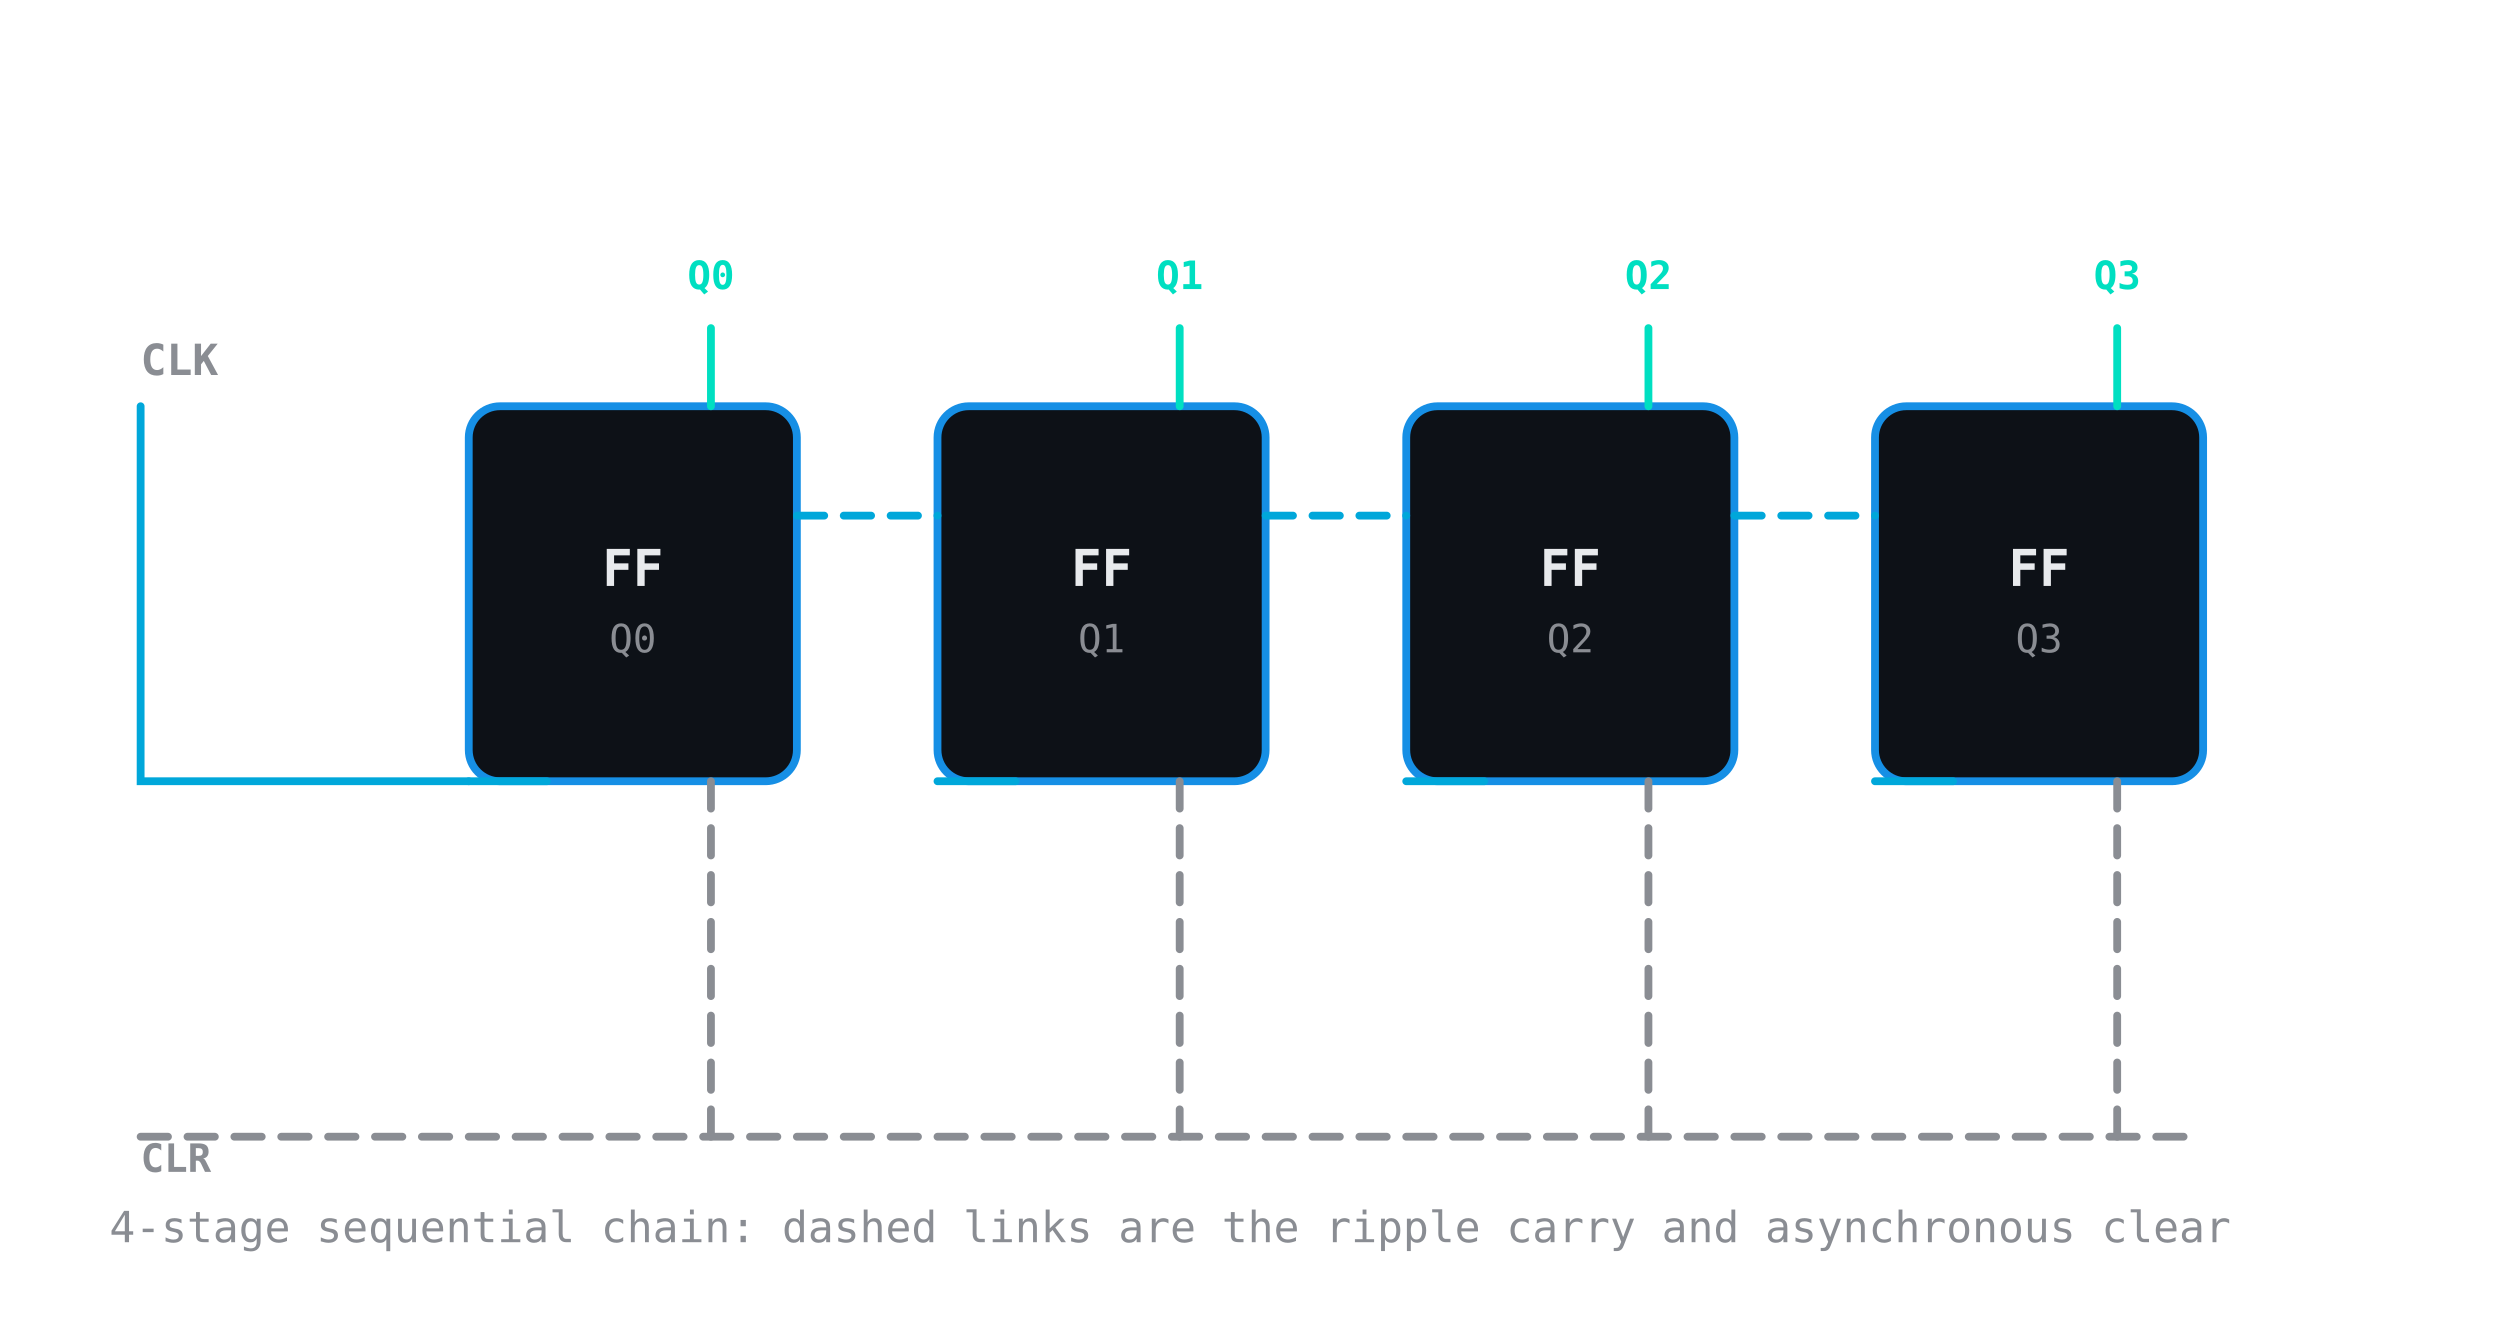
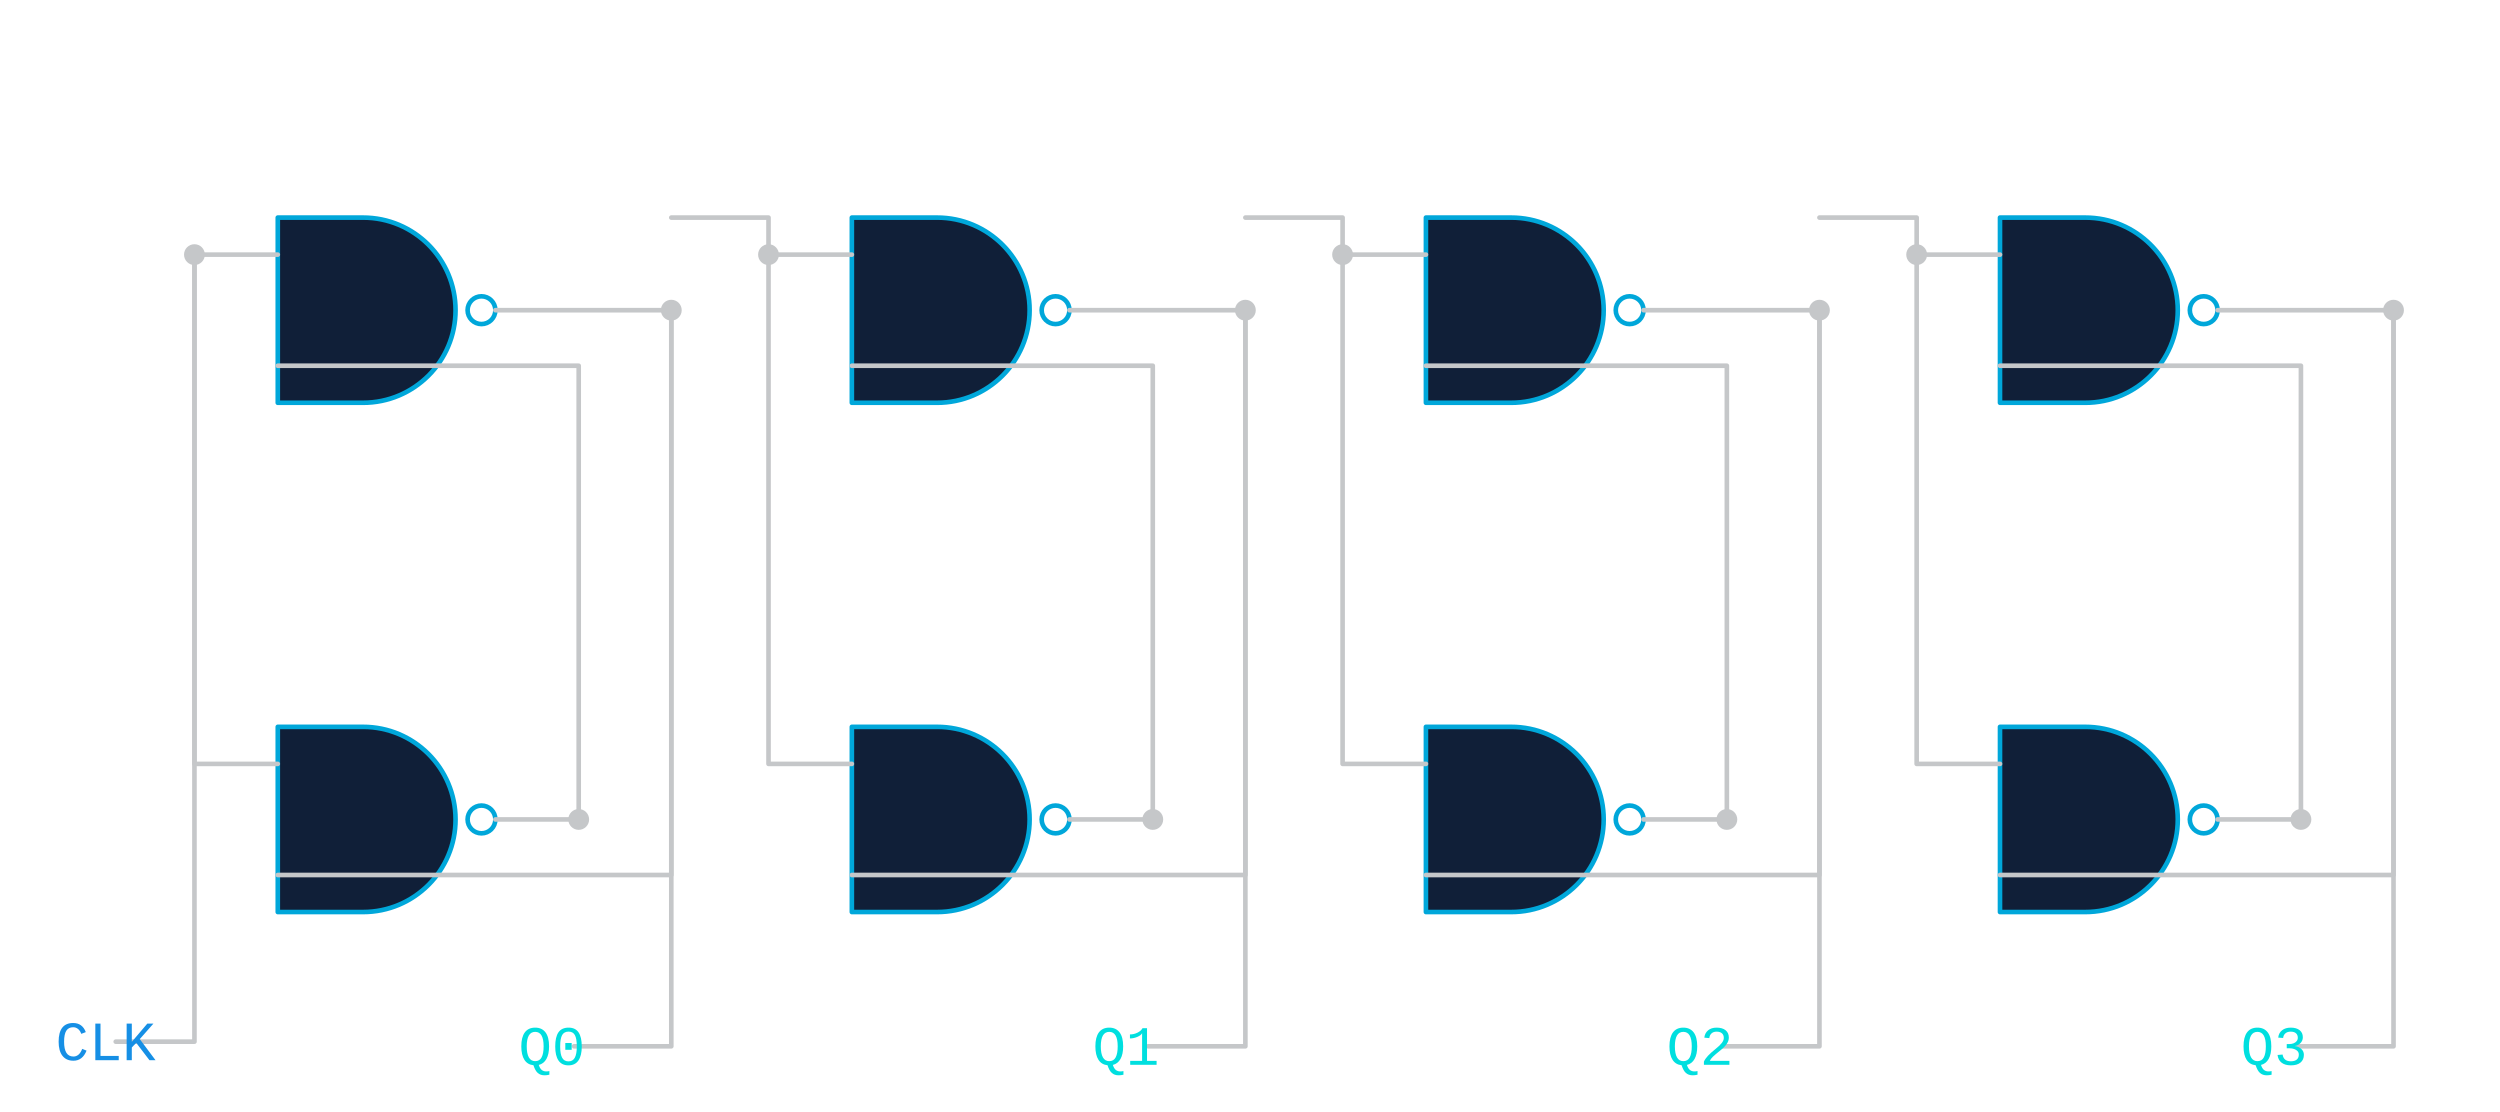
- <svg xmlns="http://www.w3.org/2000/svg" viewBox="0 0 640 340" width="100%" height="100%" role="img" aria-label="Asynchronous Binary Counter circuit diagram">
-   <g>
-     <rect x="120" y="104" width="84" height="96" rx="8" fill="#0d1117" stroke="#168fe5" stroke-width="2" />
-     <text x="162" y="150" fill="#e8eaed" font-family="Consolas, Consolas, monospace" font-size="13" font-weight="600" text-anchor="middle">FF</text>
-     <text x="162" y="167" fill="#8a8d93" font-family="Consolas, Consolas, monospace" font-size="10" font-weight="400" text-anchor="middle">Q0</text>
-     <rect x="240" y="104" width="84" height="96" rx="8" fill="#0d1117" stroke="#168fe5" stroke-width="2" />
-     <text x="282" y="150" fill="#e8eaed" font-family="Consolas, Consolas, monospace" font-size="13" font-weight="600" text-anchor="middle">FF</text>
-     <text x="282" y="167" fill="#8a8d93" font-family="Consolas, Consolas, monospace" font-size="10" font-weight="400" text-anchor="middle">Q1</text>
-     <rect x="360" y="104" width="84" height="96" rx="8" fill="#0d1117" stroke="#168fe5" stroke-width="2" />
-     <text x="402" y="150" fill="#e8eaed" font-family="Consolas, Consolas, monospace" font-size="13" font-weight="600" text-anchor="middle">FF</text>
-     <text x="402" y="167" fill="#8a8d93" font-family="Consolas, Consolas, monospace" font-size="10" font-weight="400" text-anchor="middle">Q2</text>
-     <rect x="480" y="104" width="84" height="96" rx="8" fill="#0d1117" stroke="#168fe5" stroke-width="2" />
-     <text x="522" y="150" fill="#e8eaed" font-family="Consolas, Consolas, monospace" font-size="13" font-weight="600" text-anchor="middle">FF</text>
-     <text x="522" y="167" fill="#8a8d93" font-family="Consolas, Consolas, monospace" font-size="10" font-weight="400" text-anchor="middle">Q3</text>
-     <text x="36" y="96" fill="#8a8d93" font-family="Consolas, Consolas, monospace" font-size="11" font-weight="600" text-anchor="start">CLK</text>
-     <path d="M36,104 L36,200 L120,200" fill="none" stroke="#00a7da" stroke-width="2" stroke-linecap="round" />
-     <path d="M120,200 L140,200 L140,200" fill="none" stroke="#00a7da" stroke-width="2" stroke-linecap="round" />
-     <path d="M240,200 L260,200 L260,200" fill="none" stroke="#00a7da" stroke-width="2" stroke-linecap="round" />
-     <path d="M360,200 L380,200 L380,200" fill="none" stroke="#00a7da" stroke-width="2" stroke-linecap="round" />
-     <path d="M480,200 L500,200 L500,200" fill="none" stroke="#00a7da" stroke-width="2" stroke-linecap="round" />
-     <path d="M204,132 L240,132" fill="none" stroke="#00a7da" stroke-width="2" stroke-linecap="round" stroke-dasharray="7 5" />
-     <path d="M324,132 L360,132" fill="none" stroke="#00a7da" stroke-width="2" stroke-linecap="round" stroke-dasharray="7 5" />
-     <path d="M444,132 L480,132" fill="none" stroke="#00a7da" stroke-width="2" stroke-linecap="round" stroke-dasharray="7 5" />
-     <path d="M182,104 L182,84" fill="none" stroke="#00dfc1" stroke-width="2" stroke-linecap="round" />
-     <text x="182" y="74" fill="#00dfc1" font-family="Consolas, Consolas, monospace" font-size="10" font-weight="600" text-anchor="middle">Q0</text>
-     <path d="M302,104 L302,84" fill="none" stroke="#00dfc1" stroke-width="2" stroke-linecap="round" />
-     <text x="302" y="74" fill="#00dfc1" font-family="Consolas, Consolas, monospace" font-size="10" font-weight="600" text-anchor="middle">Q1</text>
-     <path d="M422,104 L422,84" fill="none" stroke="#00dfc1" stroke-width="2" stroke-linecap="round" />
-     <text x="422" y="74" fill="#00dfc1" font-family="Consolas, Consolas, monospace" font-size="10" font-weight="600" text-anchor="middle">Q2</text>
-     <path d="M542,104 L542,84" fill="none" stroke="#00dfc1" stroke-width="2" stroke-linecap="round" />
-     <text x="542" y="74" fill="#00dfc1" font-family="Consolas, Consolas, monospace" font-size="10" font-weight="600" text-anchor="middle">Q3</text>
-     <text x="36" y="300" fill="#8a8d93" font-family="Consolas, Consolas, monospace" font-size="10" font-weight="600" text-anchor="start">CLR</text>
-     <path d="M36,291 L560,291" fill="none" stroke="#8a8d93" stroke-width="2" stroke-linecap="round" stroke-dasharray="7 5" />
-     <path d="M182,291 L182,200" fill="none" stroke="#8a8d93" stroke-width="2" stroke-linecap="round" stroke-dasharray="7 5" />
-     <path d="M302,291 L302,200" fill="none" stroke="#8a8d93" stroke-width="2" stroke-linecap="round" stroke-dasharray="7 5" />
-     <path d="M422,291 L422,200" fill="none" stroke="#8a8d93" stroke-width="2" stroke-linecap="round" stroke-dasharray="7 5" />
-     <path d="M542,291 L542,200" fill="none" stroke="#8a8d93" stroke-width="2" stroke-linecap="round" stroke-dasharray="7 5" />
-     <text x="28" y="318" fill="#8a8d93" font-family="Consolas, Consolas, monospace" font-size="11" font-weight="400" text-anchor="start">4-stage sequential chain: dashed links are the ripple carry and asynchronous clear</text>
-   </g>
+ <svg xmlns="http://www.w3.org/2000/svg" viewBox="0 0 1080 480" role="img" aria-label="Asynchronous Binary Counter circuit diagram">
+   <path d="M120,94 H156.8 A40,40 0 0 1 156.8,174 H120 Z" fill="#101f38" stroke="#00a7da" stroke-width="2" stroke-linejoin="round" />
+   <circle cx="208" cy="134" r="6" fill="none" stroke="#00a7da" stroke-width="2" />
+   <path d="M120,314 H156.8 A40,40 0 0 1 156.8,394 H120 Z" fill="#101f38" stroke="#00a7da" stroke-width="2" stroke-linejoin="round" />
+   <circle cx="208" cy="354" r="6" fill="none" stroke="#00a7da" stroke-width="2" />
+   <path d="M50,450 L84,450 L84,110 L120,110" fill="none" stroke="#c5c7c9" stroke-width="2" stroke-linecap="round" stroke-linejoin="round" />
+   <text x="24" y="458" fill="#168fe5" font-family="Consolas, 'Courier New', monospace" font-size="24" font-weight="400" text-anchor="start">CLK</text>
+   <path d="M84,110 L84,330 L120,330" fill="none" stroke="#c5c7c9" stroke-width="2" stroke-linecap="round" stroke-linejoin="round" />
+   <circle cx="84" cy="110" r="4.5" fill="#c5c7c9" />
+   <path d="M214,354 L250,354 L250,158 L120,158" fill="none" stroke="#c5c7c9" stroke-width="2" stroke-linecap="round" stroke-linejoin="round" />
+   <path d="M214,134 L290,134 L290,378 L120,378" fill="none" stroke="#c5c7c9" stroke-width="2" stroke-linecap="round" stroke-linejoin="round" />
+   <circle cx="250" cy="354" r="4.5" fill="#c5c7c9" />
+   <circle cx="290" cy="134" r="4.5" fill="#c5c7c9" />
+   <path d="M290,134 L290,452 L248,452" fill="none" stroke="#c5c7c9" stroke-width="2" stroke-linecap="round" stroke-linejoin="round" />
+   <text x="224" y="460" fill="#00dfdf" font-family="Consolas, 'Courier New', monospace" font-size="24" font-weight="400" text-anchor="start">Q0</text>
+   <path d="M368,94 H404.8 A40,40 0 0 1 404.8,174 H368 Z" fill="#101f38" stroke="#00a7da" stroke-width="2" stroke-linejoin="round" />
+   <circle cx="456" cy="134" r="6" fill="none" stroke="#00a7da" stroke-width="2" />
+   <path d="M368,314 H404.8 A40,40 0 0 1 404.8,394 H368 Z" fill="#101f38" stroke="#00a7da" stroke-width="2" stroke-linejoin="round" />
+   <circle cx="456" cy="354" r="6" fill="none" stroke="#00a7da" stroke-width="2" />
+   <path d="M290,94 L332,94 L332,110 L368,110" fill="none" stroke="#c5c7c9" stroke-width="2" stroke-linecap="round" stroke-linejoin="round" />
+   <path d="M332,110 L332,330 L368,330" fill="none" stroke="#c5c7c9" stroke-width="2" stroke-linecap="round" stroke-linejoin="round" />
+   <circle cx="332" cy="110" r="4.5" fill="#c5c7c9" />
+   <path d="M462,354 L498,354 L498,158 L368,158" fill="none" stroke="#c5c7c9" stroke-width="2" stroke-linecap="round" stroke-linejoin="round" />
+   <path d="M462,134 L538,134 L538,378 L368,378" fill="none" stroke="#c5c7c9" stroke-width="2" stroke-linecap="round" stroke-linejoin="round" />
+   <circle cx="498" cy="354" r="4.5" fill="#c5c7c9" />
+   <circle cx="538" cy="134" r="4.5" fill="#c5c7c9" />
+   <path d="M538,134 L538,452 L496,452" fill="none" stroke="#c5c7c9" stroke-width="2" stroke-linecap="round" stroke-linejoin="round" />
+   <text x="472" y="460" fill="#00dfdf" font-family="Consolas, 'Courier New', monospace" font-size="24" font-weight="400" text-anchor="start">Q1</text>
+   <path d="M616,94 H652.8 A40,40 0 0 1 652.8,174 H616 Z" fill="#101f38" stroke="#00a7da" stroke-width="2" stroke-linejoin="round" />
+   <circle cx="704" cy="134" r="6" fill="none" stroke="#00a7da" stroke-width="2" />
+   <path d="M616,314 H652.8 A40,40 0 0 1 652.8,394 H616 Z" fill="#101f38" stroke="#00a7da" stroke-width="2" stroke-linejoin="round" />
+   <circle cx="704" cy="354" r="6" fill="none" stroke="#00a7da" stroke-width="2" />
+   <path d="M538,94 L580,94 L580,110 L616,110" fill="none" stroke="#c5c7c9" stroke-width="2" stroke-linecap="round" stroke-linejoin="round" />
+   <path d="M580,110 L580,330 L616,330" fill="none" stroke="#c5c7c9" stroke-width="2" stroke-linecap="round" stroke-linejoin="round" />
+   <circle cx="580" cy="110" r="4.5" fill="#c5c7c9" />
+   <path d="M710,354 L746,354 L746,158 L616,158" fill="none" stroke="#c5c7c9" stroke-width="2" stroke-linecap="round" stroke-linejoin="round" />
+   <path d="M710,134 L786,134 L786,378 L616,378" fill="none" stroke="#c5c7c9" stroke-width="2" stroke-linecap="round" stroke-linejoin="round" />
+   <circle cx="746" cy="354" r="4.5" fill="#c5c7c9" />
+   <circle cx="786" cy="134" r="4.5" fill="#c5c7c9" />
+   <path d="M786,134 L786,452 L744,452" fill="none" stroke="#c5c7c9" stroke-width="2" stroke-linecap="round" stroke-linejoin="round" />
+   <text x="720" y="460" fill="#00dfdf" font-family="Consolas, 'Courier New', monospace" font-size="24" font-weight="400" text-anchor="start">Q2</text>
+   <path d="M864,94 H900.8 A40,40 0 0 1 900.8,174 H864 Z" fill="#101f38" stroke="#00a7da" stroke-width="2" stroke-linejoin="round" />
+   <circle cx="952" cy="134" r="6" fill="none" stroke="#00a7da" stroke-width="2" />
+   <path d="M864,314 H900.8 A40,40 0 0 1 900.8,394 H864 Z" fill="#101f38" stroke="#00a7da" stroke-width="2" stroke-linejoin="round" />
+   <circle cx="952" cy="354" r="6" fill="none" stroke="#00a7da" stroke-width="2" />
+   <path d="M786,94 L828,94 L828,110 L864,110" fill="none" stroke="#c5c7c9" stroke-width="2" stroke-linecap="round" stroke-linejoin="round" />
+   <path d="M828,110 L828,330 L864,330" fill="none" stroke="#c5c7c9" stroke-width="2" stroke-linecap="round" stroke-linejoin="round" />
+   <circle cx="828" cy="110" r="4.5" fill="#c5c7c9" />
+   <path d="M958,354 L994,354 L994,158 L864,158" fill="none" stroke="#c5c7c9" stroke-width="2" stroke-linecap="round" stroke-linejoin="round" />
+   <path d="M958,134 L1034,134 L1034,378 L864,378" fill="none" stroke="#c5c7c9" stroke-width="2" stroke-linecap="round" stroke-linejoin="round" />
+   <circle cx="994" cy="354" r="4.5" fill="#c5c7c9" />
+   <circle cx="1034" cy="134" r="4.5" fill="#c5c7c9" />
+   <path d="M1034,134 L1034,452 L992,452" fill="none" stroke="#c5c7c9" stroke-width="2" stroke-linecap="round" stroke-linejoin="round" />
+   <text x="968" y="460" fill="#00dfdf" font-family="Consolas, 'Courier New', monospace" font-size="24" font-weight="400" text-anchor="start">Q3</text>
</svg>
